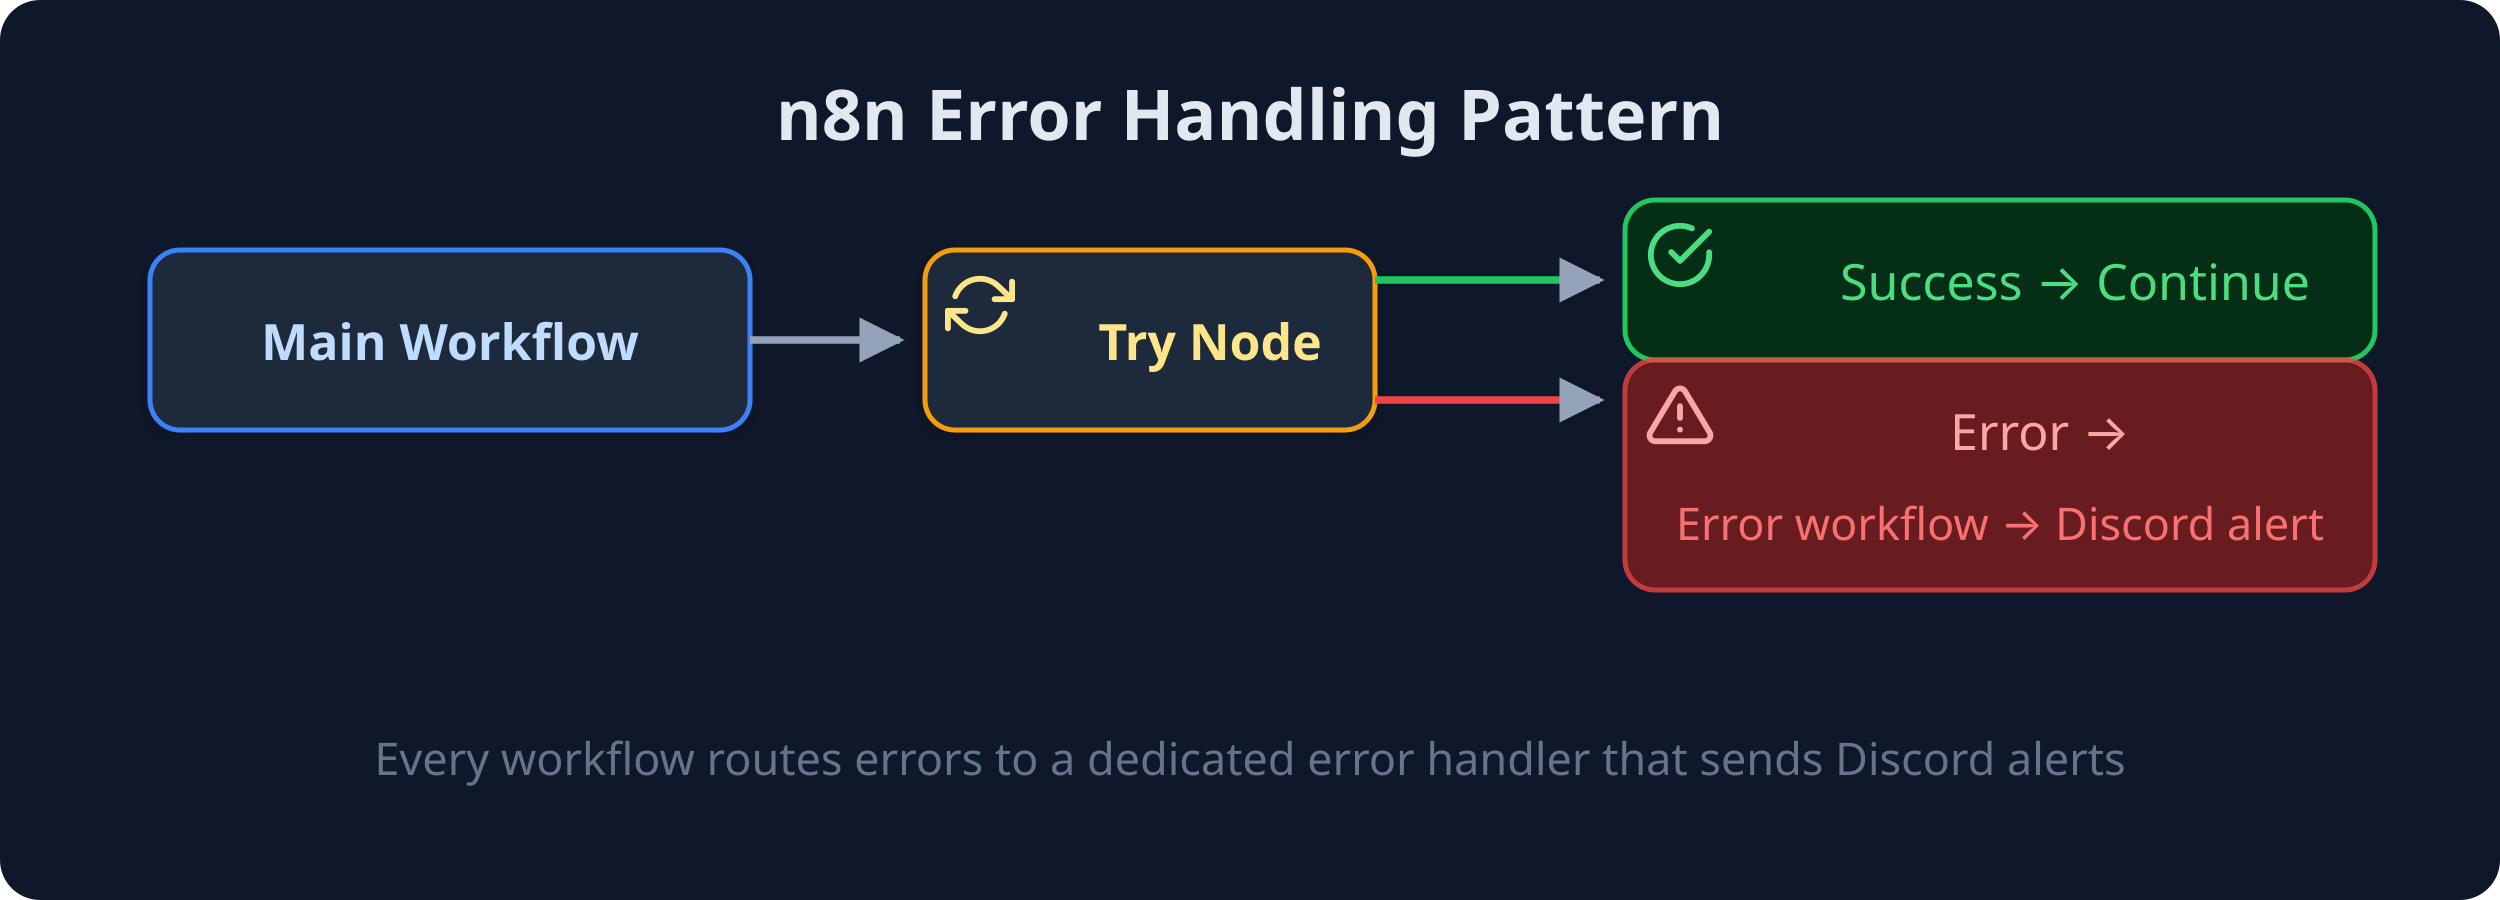
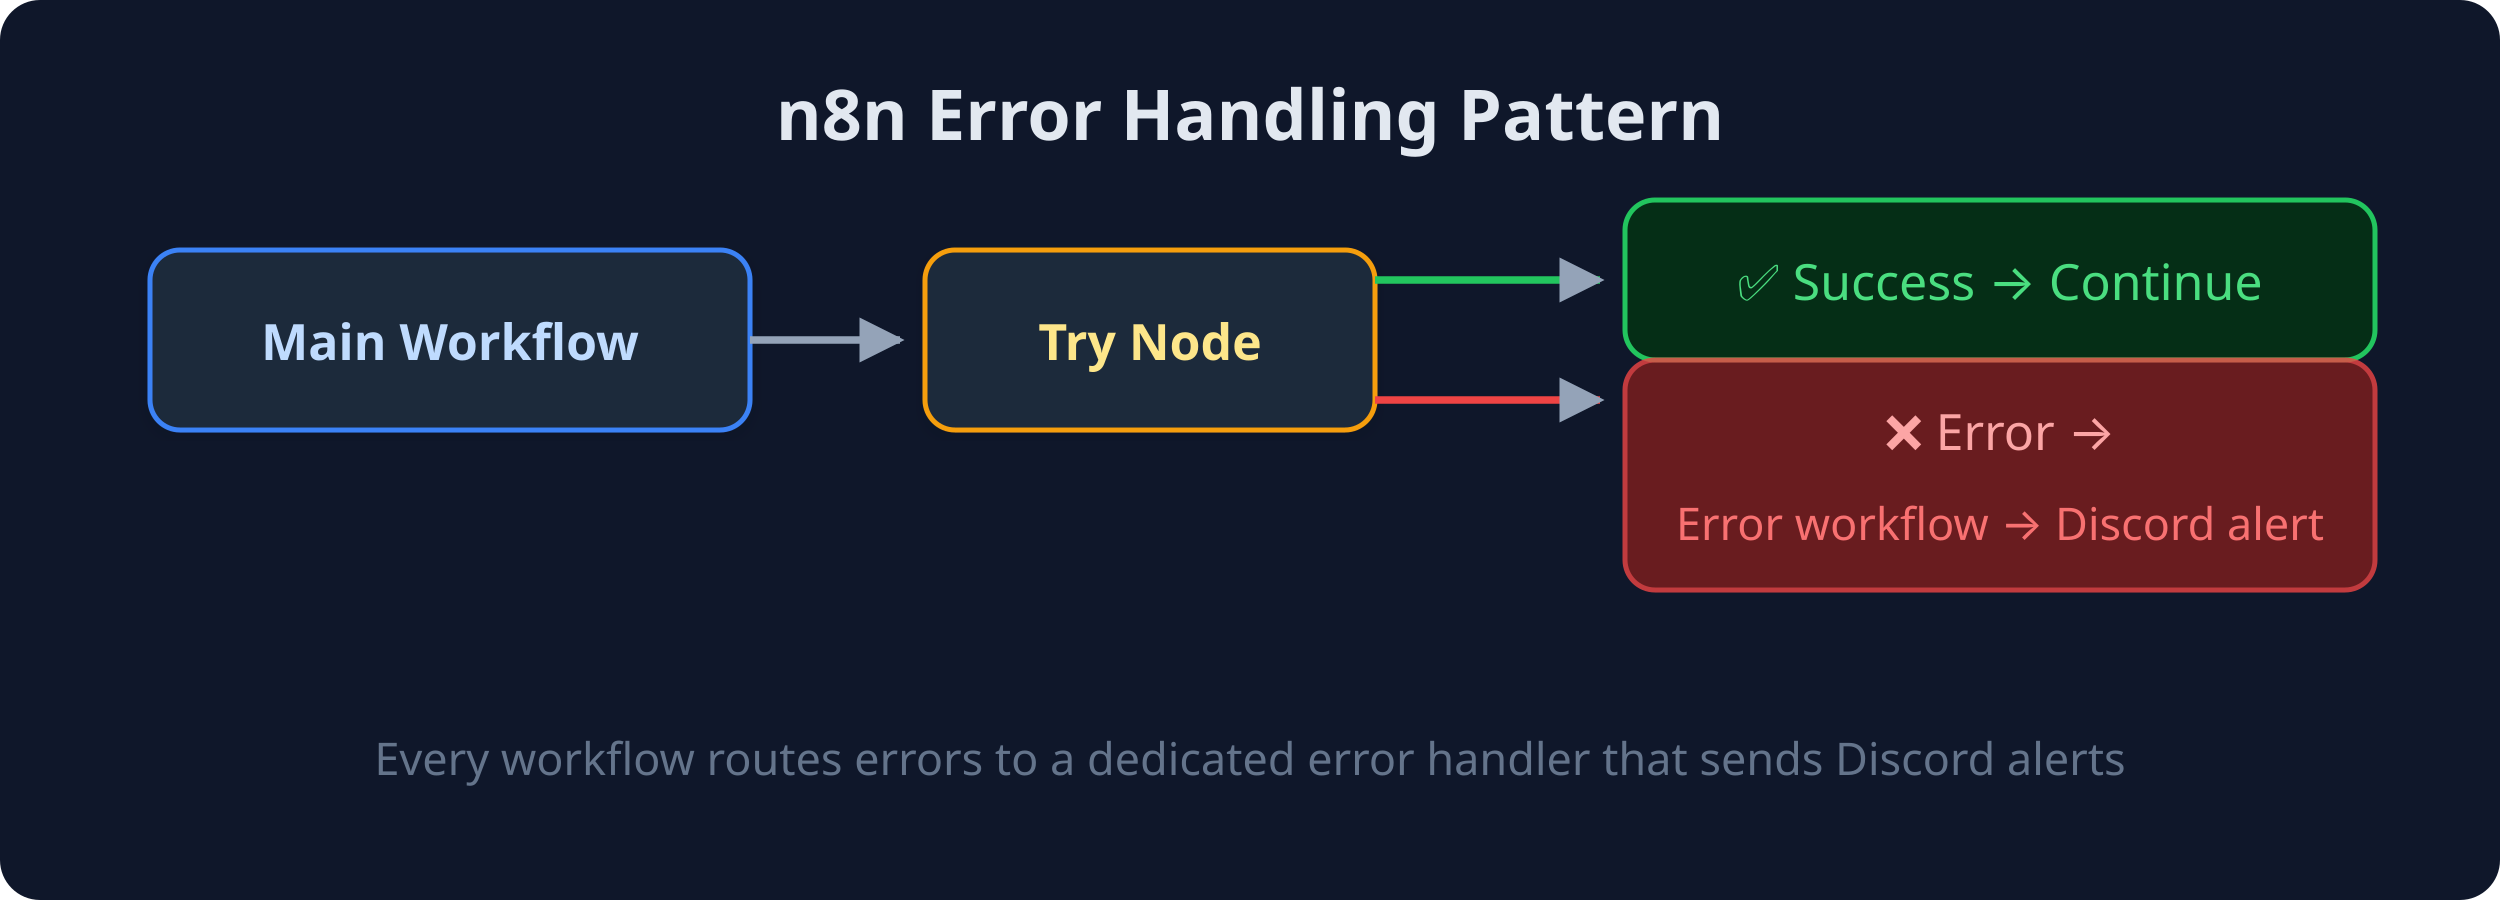
<svg xmlns="http://www.w3.org/2000/svg" viewBox="0 0 500 180" font-family="'Segoe UI', system-ui, -apple-system, sans-serif">
  <defs>
    <filter id="shadow" x="-2%" y="-2%" width="104%" height="108%">
      <feDropShadow dx="0" dy="1" stdDeviation="2" flood-opacity="0.12" />
    </filter>
    <marker id="arrowRight" viewBox="0 0 10 10" refX="9" refY="5" markerWidth="6" markerHeight="6" orient="auto-start-reverse">
      <path d="M 0 0 L 10 5 L 0 10 z" fill="#94a3b8" />
    </marker>
-     <symbol id="icon-alert" viewBox="0 0 24 24" fill="none" stroke="currentColor" stroke-width="2" stroke-linecap="round" stroke-linejoin="round">
-       <path d="M10.29 3.86L1.82 18a2 2 0 001.71 3h16.94a2 2 0 001.71-3L13.71 3.86a2 2 0 00-3.42 0z" />
-       <line x1="12" y1="9" x2="12" y2="13" />
-       <line x1="12" y1="17" x2="12.01" y2="17" />
-     </symbol>
-     <symbol id="icon-refresh" viewBox="0 0 24 24" fill="none" stroke="currentColor" stroke-width="2" stroke-linecap="round" stroke-linejoin="round">
-       <polyline points="23 4 23 10 17 10" />
-       <polyline points="1 20 1 14 7 14" />
-       <path d="M3.51 9a9 9 0 0114.85-3.36L23 10M1 14l4.64 4.36A9 9 0 0020.49 15" />
-     </symbol>
-     <symbol id="icon-check-circle" viewBox="0 0 24 24" fill="none" stroke="currentColor" stroke-width="2" stroke-linecap="round" stroke-linejoin="round">
-       <path d="M22 11.08V12a10 10 0 11-5.93-9.14" />
-       <polyline points="22 4 12 14.01 9 11.01" />
-     </symbol>
  </defs>
  <rect width="500" height="180" rx="8" fill="#0f172a" />
  <text x="250" y="28" text-anchor="middle" fill="#e2e8f0" font-size="14" font-weight="600">n8n Error Handling Pattern</text>
  <rect x="30" y="50" width="120" height="36" rx="6" fill="#1e293b" stroke="#3b82f6" stroke-width="1" filter="url(#shadow)" />
  <text x="90" y="72" text-anchor="middle" fill="#bfdbfe" font-size="10" font-weight="600">Main Workflow</text>
  <line x1="150" y1="68" x2="180" y2="68" stroke="#94a3b8" stroke-width="1.5" marker-end="url(#arrowRight)" />
  <rect x="185" y="50" width="90" height="36" rx="6" fill="#1e293b" stroke="#f59e0b" stroke-width="1" filter="url(#shadow)" />
-   <use href="#icon-refresh" x="189" y="54" width="14" height="14" color="#fde68a" />
-   <text x="242" y="72" text-anchor="middle" fill="#fde68a" font-size="10" font-weight="600">Try Node</text>
+   <text x="230" y="72" text-anchor="middle" fill="#fde68a" font-size="10" font-weight="600">Try Node</text>
  <line x1="275" y1="56" x2="320" y2="56" stroke="#22c55e" stroke-width="1.5" marker-end="url(#arrowRight)" />
  <rect x="325" y="40" width="150" height="32" rx="6" fill="#052e16" stroke="#22c55e" stroke-width="1" />
-   <use href="#icon-check-circle" x="329" y="44" width="14" height="14" color="#4ade80" />
-   <text x="415" y="60" text-anchor="middle" fill="#4ade80" font-size="10">Success → Continue</text>
+   <text x="400" y="60" text-anchor="middle" fill="#4ade80" font-size="10">✅ Success → Continue</text>
  <line x1="275" y1="80" x2="320" y2="80" stroke="#ef4444" stroke-width="1.5" marker-end="url(#arrowRight)" />
  <rect x="325" y="72" width="150" height="46" rx="6" fill="#7f1d1d" stroke="#ef4444" stroke-width="1" opacity="0.8" />
-   <use href="#icon-alert" x="329" y="76" width="14" height="14" color="#fca5a5" />
-   <text x="408" y="90" text-anchor="middle" fill="#fca5a5" font-size="10">Error →</text>
+   <text x="400" y="90" text-anchor="middle" fill="#fca5a5" font-size="10">❌ Error →</text>
  <text x="400" y="108" text-anchor="middle" fill="#f87171" font-size="9">Error workflow → Discord alert</text>
  <text x="250" y="155" text-anchor="middle" fill="#64748b" font-size="9">Every workflow routes errors to a dedicated error handler that sends Discord alerts</text>
</svg>
